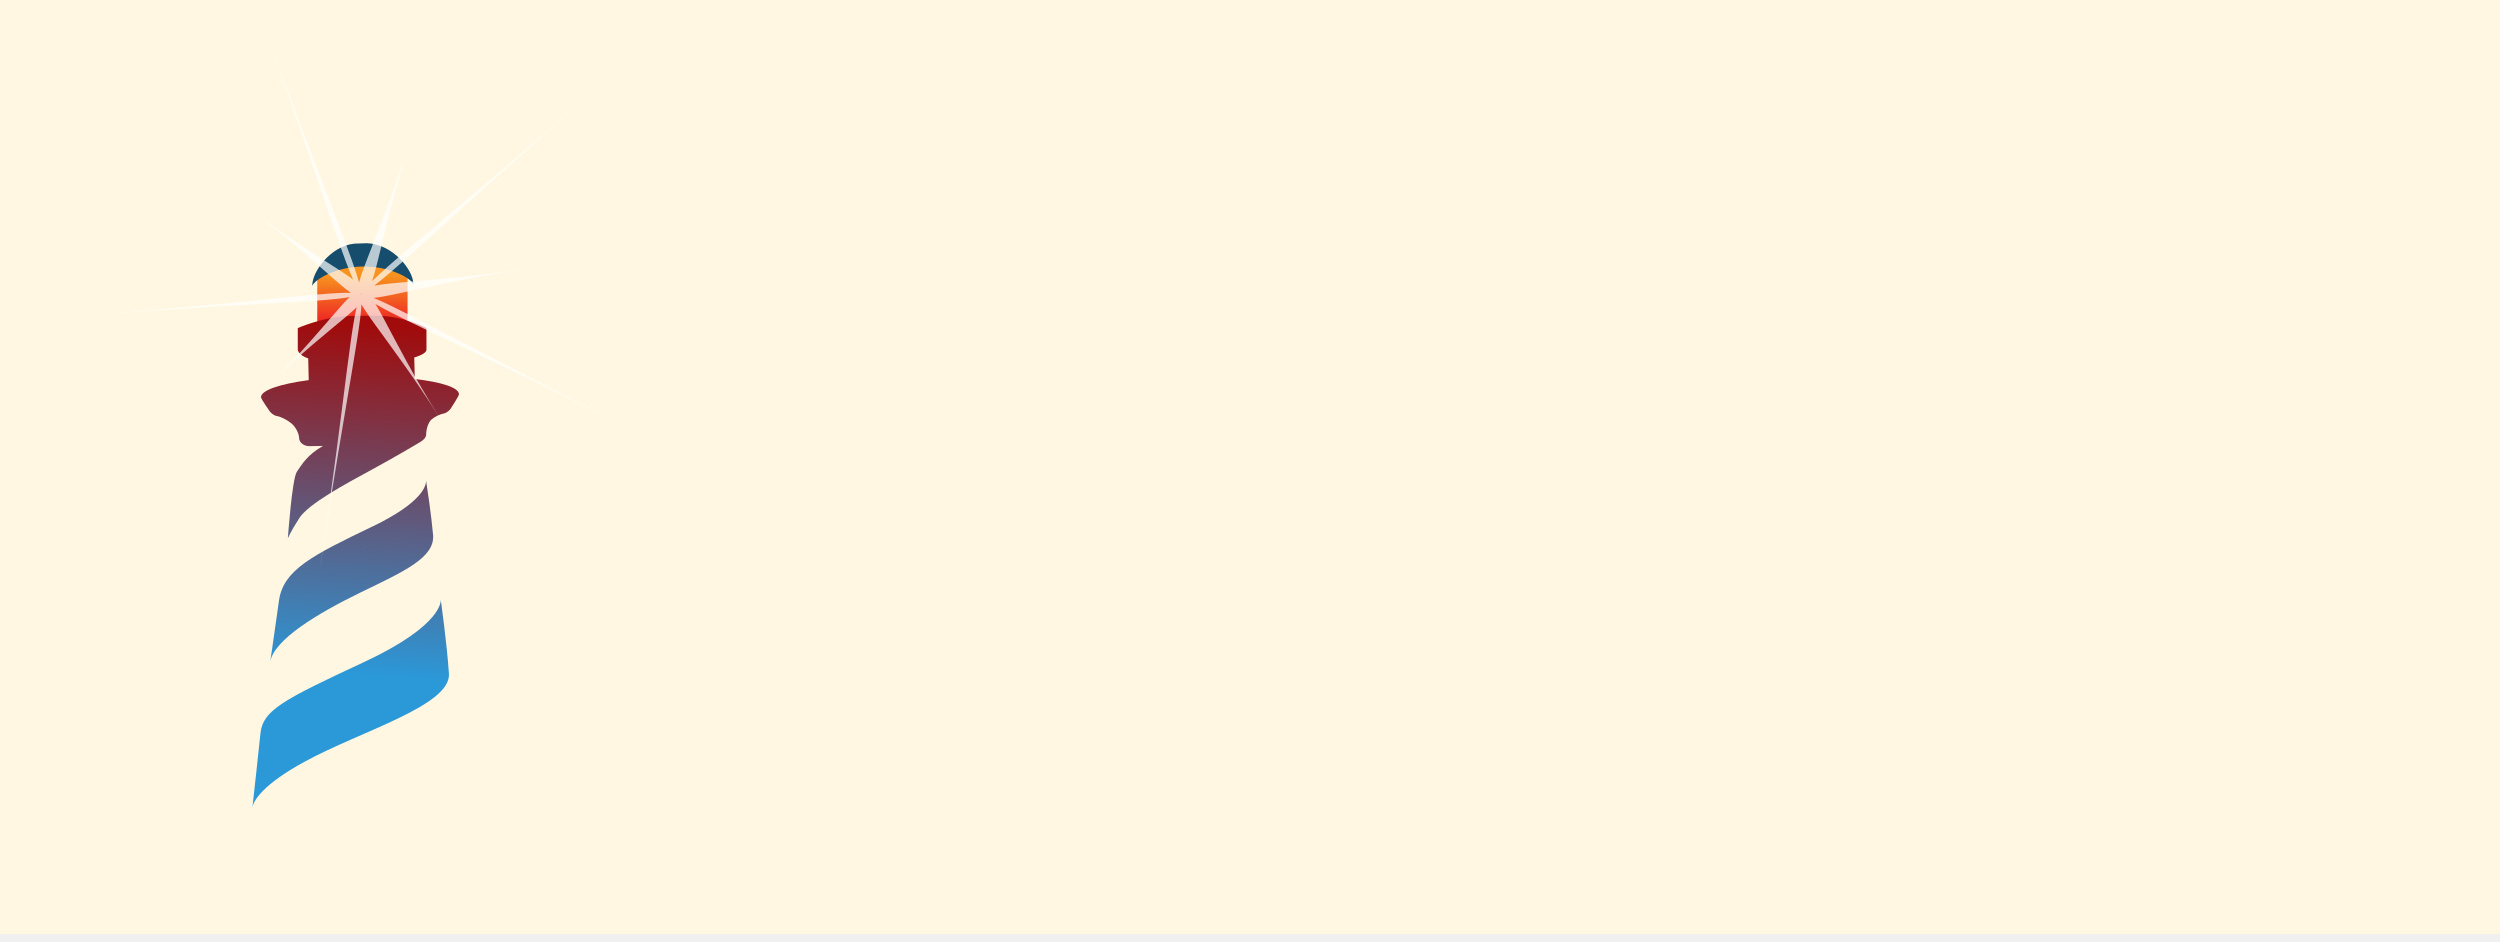
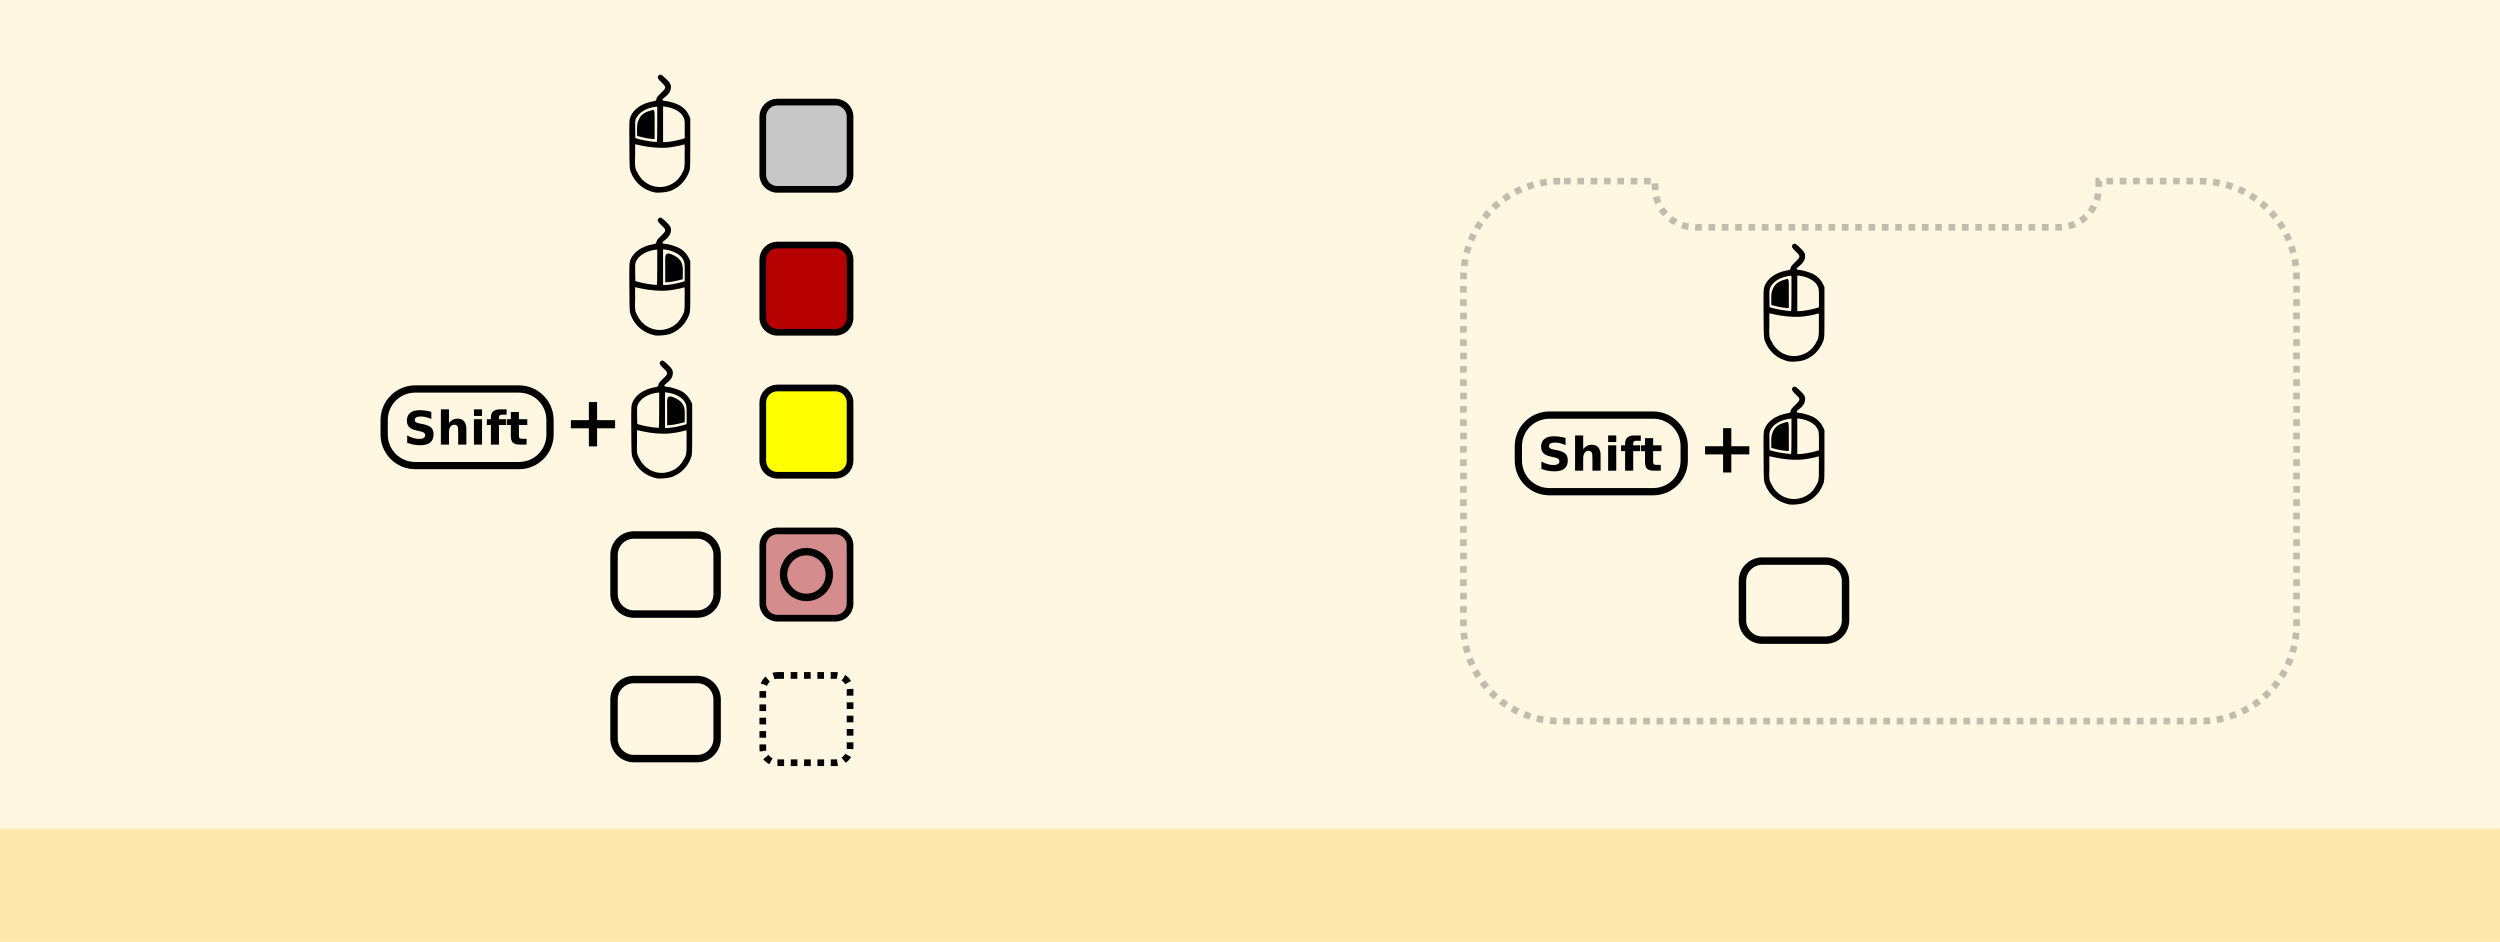
- <svg xmlns="http://www.w3.org/2000/svg" xmlns:xlink="http://www.w3.org/1999/xlink" width="166.423mm" height="62.706mm" viewBox="0 0 166.423 62.706" version="1.1" id="svg8">
+ <svg xmlns="http://www.w3.org/2000/svg" width="166.423mm" height="62.706mm" viewBox="0 0 166.423 62.706" version="1.1" id="svg8">
  <defs id="defs2">
    <linearGradient spreadMethod="pad" gradientTransform="matrix(0,12.7,-12.7,0,640,65)" gradientUnits="userSpaceOnUse" id="lG_fire" y2="0" x2="1" y1="0" x1="0">
      <stop offset="0" style="stop-color:#f7931e;stop-opacity:1" id="stop3677" />
      <stop offset="1" style="stop-color:#ed1c24;stop-opacity:1" id="stop3679" />
    </linearGradient>
    <linearGradient spreadMethod="pad" gradientTransform="matrix(10.76,-145.87,145.87,10.76,631.57,223.43)" gradientUnits="userSpaceOnUse" id="lG_column" y2="0" x2="1" y1="0" x1="0.4">
      <stop offset="0" style="stop-color:#2b98d8;stop-opacity:1" id="stop4289" />
      <stop offset="1" style="stop-color:#a10b0b;stop-opacity:1" id="stop4291" />
    </linearGradient>
-     <linearGradient xlink:href="#lG_column" id="linearGradient862" gradientUnits="userSpaceOnUse" gradientTransform="matrix(10.76,-145.87,145.87,10.76,631.57,223.43)" x1="0.4" y1="0" x2="1" y2="0" spreadMethod="pad" />
-     <linearGradient xlink:href="#lG_column" id="linearGradient864" gradientUnits="userSpaceOnUse" gradientTransform="matrix(10.76,-145.87,145.87,10.76,631.57,223.43)" x1="0.4" y1="0" x2="1" y2="0" spreadMethod="pad" />
-     <linearGradient xlink:href="#lG_column" id="linearGradient866" gradientUnits="userSpaceOnUse" gradientTransform="matrix(10.76,-145.87,145.87,10.76,631.57,223.43)" x1="0.4" y1="0" x2="1" y2="0" spreadMethod="pad" />
-     <linearGradient xlink:href="#lG_column" id="linearGradient868" gradientUnits="userSpaceOnUse" gradientTransform="matrix(10.76,-145.87,145.87,10.76,631.57,223.43)" x1="0.4" y1="0" x2="1" y2="0" spreadMethod="pad" />
  </defs>
  <g id="layer1" transform="translate(-29.42545,-84.21831)">
-     <rect style="opacity:1;vector-effect:none;fill:#fff7e2;fill-opacity:1;stroke:none;stroke-width:0.649;stroke-linecap:butt;stroke-linejoin:miter;stroke-miterlimit:4;stroke-dasharray:1.297, 1.297;stroke-dashoffset:0;stroke-opacity:1" id="rect860" width="166.423" height="62.706" x="29.425" y="83.684" />
-     <g transform="matrix(0.2645833,0,0,0.2645833,-115.7676,85.3745)" id="beacon">
-       <path style="fill:url(#lG_fire);stroke:none" id="fire" d="M 628.58,64.64 V 83.86 H 651.3 V 63.72 l -11.16,-2.74 z" />
-       <path style="fill:#164c6c;fill-opacity:1;fill-rule:nonzero;stroke:none" id="cap" d="m 627.39,67.47 c 0.23,-0.63 1.25,-1.52 2.83,-2.36 2.32,-1.24 5.84,-2.38 9.79,-2.43 6.63,-0.1 12.1,2.87 12.7,4.41 h 0.06 v -0.01 c -0.06,-3.58 -5.2,-10.05 -11.7,-10.26 l -3.15,0.11 c -6.05,0.62 -10.64,7.12 -10.59,10.53 v 0.01 z" />
-       <g style="fill:url(#linearGradient868);stroke:none" id="column">
-         <path id="top" d="m 635.55,75.19 c -6.21,0.44 -11.87,2.99 -11.87,2.99 v 0 5.38 c 0,0 -0.03,1.36 2.63,2.25 v 0 l 0.13,5.46 c -7.22,0.95 -12.04,2.56 -12.01,4.31 v 0 c 0,0.44 2.25,3.62 2.25,3.62 v 0 c 0,0 0.78,0.96 1.72,1.1 v 0 c 0.94,0.14 2.58,0.95 3.64,1.82 v 0 c 1.07,0.87 1.95,2.52 1.97,3.69 v 0 c 0.02,1.16 1.2,2.1 2.62,2.07 v 0 l 3.39,-0.05 c -4.06,2.31 -5.35,4.76 -6.55,6.46 v 0 c -1.24,1.74 -2.28,16.8 -2.28,16.8 v 0 c 0,0 0.57,-1.52 2.88,-5.11 v 0 c 2.31,-3.58 11.46,-8.51 18.35,-12.25 v 0 c 5.78,-3.14 11.02,-6.26 11.02,-6.26 v 0 c 1.34,-0.78 2.55,-1.43 2.55,-2.58 v 0 c 0,-1.4 0.59,-3.08 1.35,-3.73 v 0 c 0.76,-0.67 2.15,-1.33 3.09,-1.5 v 0 c 0.93,-0.16 1.68,-1.15 1.68,-1.15 v 0 c 0,0 2.14,-3.25 2.13,-3.69 v 0 c -0.02,-1.67 -4.44,-3.07 -11.12,-3.83 v 0 l -0.13,-5.41 c 1.94,-0.59 3.09,-1.28 3.07,-2.02 v 0 -5.38 c 0,0 -5.07,-2.81 -11.83,-3.11 v 0 c -2.42,0 -6.33,0 -8.67,0.12" style="fill:url(#linearGradient862)" />
-         <path id="middle" d="m 642.45,128.1 c -15.04,7.24 -22.43,10.89 -23.5,18.67 v 0 c -1.07,7.78 -2.22,15.42 -2.22,15.42 v 0 c 0.93,-5.6 11.84,-12.19 22.76,-17.5 v 0 c 10.92,-5.3 18.74,-8.75 18.23,-14.51 v 0 c -0.45,-5.14 -1.54,-12.22 -1.77,-13.67 v 0 c 0.08,1.08 -0.57,5.38 -13.49,11.6" style="fill:url(#linearGradient864)" />
-         <path id="bottom" d="m 640.26,162.25 c -20.34,9.48 -25.38,12.09 -25.97,17.91 v 0 c -0.51,5.01 -1.68,15.57 -2,18.42 v 0 c 0.39,-1.55 2.49,-5.54 13.28,-11.4 v 0 c 14.1,-7.67 36.69,-14.04 36.14,-22.06 v 0 c -0.54,-8.02 -2.06,-18.59 -2.06,-18.59 v 0 c 0,0 0.94,6.24 -19.4,15.73" style="fill:url(#linearGradient866)" />
-       </g>
-       <path style="opacity:0.7;fill:#ffffff;fill-opacity:1;fill-rule:nonzero;stroke:none" id="flare" d="m 698.94,17.83 c -78.62,68.64 -72.74,53.81 -18,45.42 -54.74,8.39 -63.63,-4.87 27.19,40.57 -90.82,-45.44 -74.9,-44.42 -48.75,-3.09 -26.15,-41.33 -16.29,-53.88 -30.19,38.41 13.9,-92.29 17.86,-76.83 -12.12,-47.32 29.99,-29.51 44.96,-24.01 -45.85,-16.84 90.82,-7.17 77.34,1.37 41.26,-26.16 36.08,27.52 35.48,43.47 1.84,-48.82 33.63,92.3 21.35,82.11 37.62,31.17 -16.27,50.94 -31.63,55.3 47,-13.34" />
-     </g>
+     <rect style="opacity:1;vector-effect:none;fill:#fff7e2;fill-opacity:1;stroke:none;stroke-width:0.649;stroke-linecap:butt;stroke-linejoin:miter;stroke-miterlimit:4;stroke-dasharray:1.297, 1.297;stroke-dashoffset:0;stroke-opacity:1" id="rect860" width="166.423" height="62.706" x="29.425" y="84.218" />
    <flowRoot xml:space="preserve" id="flowRoot870" style="fill:black;fill-opacity:1;stroke:none;font-family:sans-serif;font-style:normal;font-weight:normal;font-size:16px;line-height:1.25;letter-spacing:0px;word-spacing:0px">
      <flowRegion id="flowRegion872">
        <rect id="rect874" width="278.802" height="76.772" x="184.858" y="207.706" />
      </flowRegion>
      <flowPara id="flowPara876" />
    </flowRoot>
-     <flowRoot xml:space="preserve" id="flowRoot878" style="font-style:normal;font-weight:normal;font-size:16px;line-height:1.25;font-family:sans-serif;letter-spacing:0px;word-spacing:0px;fill:#000000;fill-opacity:1;stroke:none" transform="matrix(0.2645833,0,0,0.2645833,-7.670432,34.50617)">
+     <rect y="139.376" x="29.425" height="7.548" width="166.423" id="rect5700" style="opacity:1;vector-effect:none;fill:#ffe8ad;fill-opacity:1;stroke:none;stroke-width:0.225;stroke-linecap:butt;stroke-linejoin:miter;stroke-miterlimit:4;stroke-dasharray:0.45, 0.45;stroke-dashoffset:0;stroke-opacity:0.98" />
+     <flowRoot xml:space="preserve" id="flowRoot878" style="font-style:normal;font-weight:normal;font-size:16px;line-height:1.25;font-family:sans-serif;letter-spacing:0px;word-spacing:0px;fill:#000000;fill-opacity:1;stroke:none" transform="matrix(0.2137958,0,0,0.1869107,15.42292,103.7225)">
      <flowRegion id="flowRegion880">
        <rect id="rect882" width="588.919" height="144.452" x="172.736" y="202.655" />
      </flowRegion>
      <flowPara id="flowPara884">based on <flowSpan style="fill:#800000" id="flowSpan886">KOHCTPYKTOP: ENGINEER OF THE PEOPLE</flowSpan> by <flowSpan style="fill:#800000" id="flowSpan888">ZACHTRONICS</flowSpan>
      </flowPara>
    </flowRoot>
+     <path style="fill:#000000;stroke-width:0.035" d="m 73.038,97.033 c -0.777,-0.156 -1.351,-0.639 -1.627,-1.369 -0.077,-0.203 -0.079,-0.25 -0.089,-1.829 -0.01,-1.578 -0.009,-1.626 0.064,-1.82 0.195,-0.521 0.748,-0.911 1.484,-1.046 0.228,-0.042 0.233,-0.045 0.256,-0.169 0.018,-0.097 0.087,-0.188 0.302,-0.393 0.366,-0.35 0.367,-0.389 0.032,-0.703 -0.263,-0.247 -0.305,-0.355 -0.182,-0.467 0.105,-0.095 0.168,-0.07 0.427,0.174 0.337,0.318 0.4,0.428 0.381,0.658 -0.019,0.23 -0.137,0.413 -0.398,0.617 -0.158,0.124 -0.188,0.162 -0.155,0.202 0.023,0.027 0.101,0.049 0.173,0.049 0.186,0 0.715,0.159 0.956,0.288 0.253,0.135 0.496,0.392 0.619,0.654 l 0.094,0.201 v 1.688 c 0,1.662 -0.001,1.691 -0.079,1.896 -0.235,0.624 -0.716,1.094 -1.314,1.286 -0.222,0.071 -0.765,0.119 -0.946,0.082 z m 0.714,-0.417 c 0.497,-0.129 0.858,-0.425 1.088,-0.889 0,0 0.086,-0.116 0.131,-0.301 0.045,-0.185 0.031,-0.808 0.031,-0.808 0.011,-0.772 0.009,-0.806 -0.053,-0.782 -0.197,0.078 -0.854,0.198 -1.19,0.217 -0.48,0.027 -1.147,-0.032 -1.653,-0.146 -0.212,-0.048 -0.391,-0.087 -0.397,-0.087 -0.007,0 -0.007,0.361 -8.25e-4,0.803 0,0 -0.039,0.544 0.023,0.806 0.025,0.107 0.138,0.298 0.138,0.298 0.356,0.718 1.132,1.085 1.883,0.889 z m -0.573,-4.114 v -1.178 l -0.079,4.05e-4 c -0.044,2.64e-4 -0.179,0.024 -0.301,0.053 -0.475,0.112 -0.847,0.366 -1.012,0.693 -0.082,0.162 -0.085,0.194 -0.076,0.756 l 0.01,0.587 0.158,0.046 c 0.244,0.071 0.684,0.156 0.962,0.185 0.138,0.015 0.271,0.029 0.295,0.031 0.034,0.003 0.044,-0.252 0.044,-1.173 z m -0.914,0.873 c -0.222,-0.048 -0.411,-0.095 -0.42,-0.103 -0.009,-0.009 -0.015,-0.193 -0.013,-0.41 0.002,-0.319 0.018,-0.434 0.081,-0.601 0.137,-0.358 0.355,-0.546 0.779,-0.668 0.341,-0.098 0.311,-0.185 0.311,0.91 v 0.967 l -0.167,-0.003 c -0.092,-0.002 -0.349,-0.043 -0.571,-0.091 z m 1.899,0.251 c 0.184,-0.029 0.449,-0.087 0.589,-0.128 l 0.255,-0.075 v -0.612 c 0,-0.583 -0.004,-0.621 -0.09,-0.802 -0.159,-0.336 -0.597,-0.594 -1.15,-0.679 l -0.202,-0.031 v 1.19 1.19 l 0.132,-1.3e-4 c 0.073,-8e-5 0.282,-0.024 0.466,-0.053 z" id="path5132" />
+     <flowRoot xml:space="preserve" id="flowRoot5174" style="fill:black;fill-opacity:1;stroke:none;font-family:sans-serif;font-style:normal;font-weight:normal;font-size:16px;line-height:1.25;letter-spacing:0px;word-spacing:0px">
+       <flowRegion id="flowRegion5176">
+         <rect id="rect5178" width="354.286" height="182.857" x="-1994.286" y="525.571" />
+       </flowRegion>
+       <flowPara id="flowPara5180" />
+     </flowRoot>
+     <flowRoot xml:space="preserve" id="flowRoot5182" style="fill:black;fill-opacity:1;stroke:none;font-family:sans-serif;font-style:normal;font-weight:normal;font-size:16px;line-height:1.25;letter-spacing:0px;word-spacing:0px">
+       <flowRegion id="flowRegion5184">
+         <rect id="rect5186" width="154.643" height="109.286" x="-1991.071" y="534.857" />
+       </flowRegion>
+       <flowPara id="flowPara5188" />
+     </flowRoot>
+     <flowRoot transform="matrix(0.2183883,0,0,0.2183883,51.32108,48.09672)" style="font-style:normal;font-weight:normal;font-size:16px;line-height:1.25;font-family:sans-serif;letter-spacing:0px;word-spacing:0px;fill:#000000;fill-opacity:1;stroke:none" id="flowRoot5259" xml:space="preserve">
+       <flowRegion id="flowRegion5251">
+         <rect y="202.655" x="172.736" height="144.452" width="588.919" id="rect5249" />
+       </flowRegion>
+       <flowPara id="flowPara5257">metal</flowPara>
+     </flowRoot>
+     <rect style="opacity:1;vector-effect:none;fill:#c7c7c7;fill-opacity:1;stroke:#000000;stroke-width:0.444;stroke-linecap:butt;stroke-linejoin:miter;stroke-miterlimit:4;stroke-dasharray:none;stroke-dashoffset:0;stroke-opacity:1" id="rect5277" width="5.81" height="5.81" x="80.203" y="91.014" ry="0.968" />
+     <path id="path5235" d="m 73.391,98.701 c -0.04,-0.003 -0.074,0.015 -0.113,0.051 -0.124,0.112 -0.082,0.22 0.182,0.467 0.335,0.315 0.333,0.353 -0.032,0.703 -0.214,0.205 -0.284,0.295 -0.302,0.392 -0.023,0.124 -0.028,0.127 -0.256,0.169 -0.736,0.136 -1.289,0.525 -1.484,1.046 -0.073,0.194 -0.074,0.242 -0.064,1.82 0.01,1.58 0.012,1.626 0.089,1.829 0.275,0.73 0.849,1.213 1.627,1.369 0.181,0.036 0.724,-0.011 0.946,-0.082 0.598,-0.192 1.078,-0.662 1.314,-1.286 0.078,-0.205 0.079,-0.234 0.079,-1.896 v -1.688 l -0.094,-0.201 c -0.123,-0.262 -0.366,-0.519 -0.619,-0.654 -0.241,-0.129 -0.771,-0.288 -0.956,-0.288 -0.073,0 -0.151,-0.022 -0.173,-0.049 -0.033,-0.04 -0.004,-0.079 0.155,-0.202 0.261,-0.203 0.379,-0.386 0.398,-0.617 0.019,-0.23 -0.044,-0.34 -0.381,-0.658 -0.162,-0.152 -0.247,-0.22 -0.314,-0.225 z m 0.174,2.113 0.202,0.031 c 0.553,0.084 0.991,0.343 1.15,0.679 0.085,0.181 0.09,0.219 0.09,0.802 v 0.612 l -0.255,0.075 c -0.14,0.041 -0.405,0.099 -0.589,0.128 -0.184,0.029 -0.393,0.053 -0.466,0.053 l -0.132,1.3e-4 v -1.19 z m -0.387,0.025 v 1.178 c 0,0.921 -0.01,1.177 -0.044,1.173 -0.024,-0.003 -0.157,-0.017 -0.295,-0.031 -0.278,-0.029 -0.717,-0.114 -0.962,-0.185 l -0.158,-0.046 -0.01,-0.587 c -0.009,-0.562 -0.006,-0.594 0.076,-0.756 0.165,-0.326 0.537,-0.581 1.012,-0.693 0.122,-0.029 0.258,-0.053 0.301,-0.053 z m 0.75,0.255 c -0.042,-1.3e-4 -0.08,0.009 -0.121,0.025 -0.147,0.056 -0.093,0.554 -0.098,0.921 v 0.967 l 0.167,-0.003 c 0.092,-0.002 0.349,-0.043 0.571,-0.091 v -7e-5 c 0.222,-0.048 0.411,-0.095 0.42,-0.103 0.009,-0.009 0.015,-0.193 0.013,-0.41 -0.002,-0.319 0.076,-0.821 -0.536,-1.148 -0.21,-0.112 -0.324,-0.156 -0.416,-0.157 z m -2.221,2.241 c 0.007,0 0.186,0.039 0.397,0.087 0.506,0.114 1.173,0.173 1.653,0.146 0.335,-0.019 0.993,-0.139 1.19,-0.217 0.062,-0.024 0.064,0.011 0.053,0.782 0,0 0.014,0.622 -0.031,0.808 -0.045,0.185 -0.13,0.301 -0.13,0.301 -0.23,0.464 -0.592,0.76 -1.088,0.889 -0.751,0.196 -1.527,-0.171 -1.883,-0.889 0,0 -0.113,-0.192 -0.138,-0.298 -0.062,-0.262 -0.023,-0.806 -0.023,-0.806 -0.006,-0.442 -0.006,-0.803 8.26e-4,-0.803 z" style="fill:#000000;stroke-width:0.035" />
+     <g id="g5449" transform="translate(-11.89349,2.031949)">
+       <flowRoot transform="matrix(0.2183883,0,0,0.2183883,62.88367,64.82871)" style="font-style:normal;font-weight:normal;font-size:16px;line-height:1.25;font-family:sans-serif;letter-spacing:0px;word-spacing:0px;fill:#000000;fill-opacity:1;stroke:none" id="flowRoot5267" xml:space="preserve">
+         <flowRegion id="flowRegion5263">
+           <rect y="202.655" x="172.736" height="144.452" width="588.919" id="rect5261" />
+         </flowRegion>
+         <flowPara id="flowPara5265">N silicon</flowPara>
+       </flowRoot>
+       <rect style="opacity:1;vector-effect:none;fill:#ffff00;fill-opacity:1;stroke:#000000;stroke-width:0.444;stroke-linecap:butt;stroke-linejoin:miter;stroke-miterlimit:4;stroke-dasharray:none;stroke-dashoffset:0;stroke-opacity:1" id="rect5279" width="5.81" height="5.81" x="92.097" y="108.013" ry="0.968" />
+     </g>
+     <g id="g5247" transform="matrix(0.5901059,0,0,0.5901059,14.63751,32.24794)">
+       <path id="path5145" d="m 99.781,128.738 c -0.068,-0.005 -0.125,0.026 -0.192,0.087 -0.209,0.189 -0.138,0.372 0.308,0.791 0.568,0.533 0.565,0.599 -0.054,1.192 -0.363,0.347 -0.481,0.5 -0.511,0.665 -0.039,0.21 -0.047,0.215 -0.433,0.287 -1.248,0.23 -2.185,0.89 -2.515,1.773 -0.123,0.329 -0.126,0.41 -0.109,3.084 0.017,2.677 0.021,2.755 0.151,3.1 0.467,1.237 1.439,2.056 2.757,2.32 0.306,0.061 1.227,-0.019 1.603,-0.14 1.013,-0.325 1.827,-1.123 2.226,-2.18 0.131,-0.348 0.133,-0.397 0.133,-3.214 v -2.86 l -0.16,-0.341 c -0.208,-0.444 -0.62,-0.879 -1.049,-1.108 -0.409,-0.218 -1.306,-0.488 -1.621,-0.488 -0.123,0 -0.256,-0.038 -0.294,-0.084 -0.056,-0.068 -0.006,-0.133 0.262,-0.343 0.442,-0.345 0.642,-0.654 0.675,-1.045 0.033,-0.39 -0.075,-0.576 -0.646,-1.115 -0.274,-0.258 -0.418,-0.372 -0.531,-0.382 z m 0.295,3.581 0.343,0.052 c 0.937,0.143 1.679,0.581 1.949,1.15 0.145,0.306 0.152,0.37 0.152,1.359 v 1.038 l -0.432,0.127 c -0.238,0.07 -0.687,0.167 -0.998,0.217 -0.311,0.05 -0.667,0.09 -0.79,0.091 l -0.223,2.2e-4 v -2.017 z m -0.655,0.042 v 1.996 c 0,1.562 -0.016,1.994 -0.074,1.988 -0.041,-0.005 -0.266,-0.028 -0.5,-0.053 -0.47,-0.05 -1.216,-0.193 -1.63,-0.313 l -0.268,-0.078 -0.016,-0.995 c -0.016,-0.952 -0.01,-1.007 0.129,-1.281 0.28,-0.553 0.91,-0.984 1.716,-1.174 0.207,-0.049 0.437,-0.089 0.511,-0.09 z m 1.272,0.433 c -0.072,-2.3e-4 -0.136,0.015 -0.206,0.042 -0.249,0.095 -0.158,0.938 -0.166,1.56 v 1.639 l 0.283,-0.005 c 0.156,-0.003 0.591,-0.072 0.968,-0.154 v -1.1e-4 c 0.377,-0.082 0.697,-0.161 0.712,-0.175 0.015,-0.015 0.025,-0.327 0.022,-0.695 -0.003,-0.541 0.129,-1.392 -0.908,-1.945 -0.357,-0.19 -0.548,-0.265 -0.706,-0.266 z m -3.763,3.798 c 0.011,0 0.314,0.066 0.673,0.147 0.857,0.194 1.987,0.293 2.801,0.247 0.568,-0.032 1.683,-0.236 2.016,-0.368 0.104,-0.041 0.108,0.018 0.089,1.325 0,0 0.024,1.055 -0.052,1.369 -0.076,0.314 -0.221,0.51 -0.221,0.51 -0.39,0.787 -1.003,1.287 -1.844,1.506 -1.273,0.332 -2.588,-0.289 -3.191,-1.506 0,0 -0.192,-0.324 -0.235,-0.505 -0.104,-0.443 -0.038,-1.366 -0.038,-1.366 -0.011,-0.748 -0.011,-1.36 0.001,-1.36 z" style="fill:#000000;stroke-width:0.06" />
+       <path id="rect5150" d="m 71.901,131.541 c -2.161,0 -3.914,1.753 -3.914,3.914 v 1.633 c 0,2.161 1.753,3.914 3.914,3.914 h 11.7 c 2.161,0 3.914,-1.753 3.914,-3.914 v -1.633 c 0,-2.161 -1.753,-3.914 -3.914,-3.914 z m 0,0.82 h 11.7 c 1.722,0 3.095,1.373 3.095,3.095 v 1.633 c 0,1.722 -1.373,3.095 -3.095,3.095 H 71.901 c -1.722,0 -3.095,-1.373 -3.095,-3.095 v -1.633 c 0,-1.722 1.373,-3.095 3.095,-3.095 z" style="color:#000000;font-style:normal;font-variant:normal;font-weight:normal;font-stretch:normal;font-size:medium;line-height:normal;font-family:sans-serif;font-variant-ligatures:normal;font-variant-position:normal;font-variant-caps:normal;font-variant-numeric:normal;font-variant-alternates:normal;font-feature-settings:normal;text-indent:0;text-align:start;text-decoration:none;text-decoration-line:none;text-decoration-style:solid;text-decoration-color:#000000;letter-spacing:normal;word-spacing:normal;text-transform:none;writing-mode:lr-tb;direction:ltr;text-orientation:mixed;dominant-baseline:auto;baseline-shift:baseline;text-anchor:start;white-space:normal;shape-padding:0;clip-rule:nonzero;display:inline;overflow:visible;visibility:visible;opacity:1;isolation:auto;mix-blend-mode:normal;color-interpolation:sRGB;color-interpolation-filters:linearRGB;solid-color:#000000;solid-opacity:1;vector-effect:none;fill:#000000;fill-opacity:1;fill-rule:nonzero;stroke:none;stroke-width:0.82;stroke-linecap:butt;stroke-linejoin:miter;stroke-miterlimit:4;stroke-dasharray:none;stroke-dashoffset:0;stroke-opacity:1;color-rendering:auto;image-rendering:auto;shape-rendering:auto;text-rendering:auto;enable-background:accumulate" />
+       <g id="flowRoot5152" style="font-style:normal;font-weight:normal;font-size:16px;line-height:1.25;font-family:sans-serif;letter-spacing:0px;word-spacing:0px;fill:#000000;fill-opacity:1;stroke:none" transform="matrix(0.3269654,0,0,0.3269654,613.5731,19.11144)" aria-label="Shift">
+         <path id="path5160" style="font-style:normal;font-variant:normal;font-weight:bold;font-stretch:normal;font-family:sans-serif;-inkscape-font-specification:'sans-serif Bold'" d="m -1651.105,352.996 v 2.469 q -0.961,-0.43 -1.875,-0.648 -0.914,-0.219 -1.726,-0.219 -1.078,0 -1.594,0.297 -0.516,0.297 -0.516,0.922 0,0.469 0.344,0.734 0.352,0.258 1.266,0.445 l 1.281,0.258 q 1.945,0.391 2.766,1.188 0.82,0.797 0.82,2.266 0,1.93 -1.149,2.875 -1.141,0.938 -3.492,0.938 -1.109,0 -2.227,-0.211 -1.117,-0.211 -2.234,-0.625 v -2.539 q 1.117,0.594 2.156,0.898 1.047,0.297 2.016,0.297 0.984,0 1.508,-0.328 0.523,-0.328 0.523,-0.938 0,-0.547 -0.359,-0.844 -0.351,-0.297 -1.414,-0.531 l -1.164,-0.258 q -1.75,-0.375 -2.562,-1.195 -0.805,-0.82 -0.805,-2.211 0,-1.742 1.125,-2.68 1.125,-0.938 3.234,-0.938 0.961,0 1.977,0.148 1.016,0.141 2.102,0.43 z" />
+         <path id="path5162" style="font-style:normal;font-variant:normal;font-weight:bold;font-stretch:normal;font-family:sans-serif;-inkscape-font-specification:'sans-serif Bold'" d="m -1639.02,358.965 v 5.328 h -2.812 v -0.867 -3.195 q 0,-1.148 -0.055,-1.578 -0.047,-0.43 -0.172,-0.633 -0.164,-0.273 -0.445,-0.422 -0.281,-0.156 -0.641,-0.156 -0.875,0 -1.375,0.68 -0.5,0.672 -0.5,1.867 v 4.305 h -2.797 v -12.156 h 2.797 v 4.688 q 0.633,-0.766 1.344,-1.125 0.711,-0.367 1.57,-0.367 1.516,0 2.297,0.93 0.789,0.93 0.789,2.703 z" />
+         <path id="path5164" style="font-style:normal;font-variant:normal;font-weight:bold;font-stretch:normal;font-family:sans-serif;-inkscape-font-specification:'sans-serif Bold'" d="m -1636.41,355.543 h 2.797 v 8.75 h -2.797 z m 0,-3.406 h 2.797 v 2.281 h -2.797 z" />
+         <path id="path5166" style="font-style:normal;font-variant:normal;font-weight:bold;font-stretch:normal;font-family:sans-serif;-inkscape-font-specification:'sans-serif Bold'" d="m -1625.152,352.137 v 1.836 h -1.547 q -0.594,0 -0.828,0.219 -0.234,0.211 -0.234,0.742 v 0.609 h 2.391 v 2 h -2.391 v 6.75 h -2.797 v -6.75 h -1.391 v -2 h 1.391 v -0.609 q 0,-1.43 0.797,-2.109 0.797,-0.688 2.469,-0.688 z" />
+         <path id="path5168" style="font-style:normal;font-variant:normal;font-weight:bold;font-stretch:normal;font-family:sans-serif;-inkscape-font-specification:'sans-serif Bold'" d="m -1620.887,353.059 v 2.484 h 2.883 v 2 h -2.883 v 3.711 q 0,0.609 0.242,0.828 0.242,0.211 0.961,0.211 h 1.438 v 2 h -2.398 q -1.656,0 -2.352,-0.688 -0.688,-0.695 -0.688,-2.352 v -3.711 h -1.391 v -2 h 1.391 v -2.484 z" />
+       </g>
+       <g id="flowRoot5190" style="font-style:normal;font-weight:normal;font-size:16px;line-height:1.25;font-family:sans-serif;letter-spacing:0px;word-spacing:0px;fill:#000000;fill-opacity:1;stroke:none" transform="matrix(0.03613874,0,0,0.03613874,110.8359,116.9054)" aria-label="+">
+         <path id="path5198" style="font-style:normal;font-variant:normal;font-weight:bold;font-stretch:normal;font-family:sans-serif;-inkscape-font-specification:'sans-serif Bold';stroke-width:13.789" d="m -509.65,457.175 v 56.449 h 56.233 v 25.423 h -56.233 v 56.449 h -25.639 v -56.449 h -56.233 v -25.423 h 56.233 v -56.449 z" />
+       </g>
+     </g>
+     <g id="g5456" transform="translate(-11.89349,-16.99904)">
+       <flowRoot xml:space="preserve" id="flowRoot5275" style="font-style:normal;font-weight:normal;font-size:16px;line-height:1.25;font-family:sans-serif;letter-spacing:0px;word-spacing:0px;fill:#000000;fill-opacity:1;stroke:none" transform="matrix(0.2183883,0,0,0.2183883,62.88367,74.07718)">
+         <flowRegion id="flowRegion5271">
+           <rect id="rect5269" width="588.919" height="144.452" x="172.736" y="202.655" />
+         </flowRegion>
+         <flowPara id="flowPara5273">R silicon</flowPara>
+       </flowRoot>
+       <rect ry="0.968" y="117.528" x="92.097" height="5.81" width="5.81" id="rect5281" style="opacity:1;vector-effect:none;fill:#b60000;fill-opacity:1;stroke:#000000;stroke-width:0.444;stroke-linecap:butt;stroke-linejoin:miter;stroke-miterlimit:4;stroke-dasharray:none;stroke-dashoffset:0;stroke-opacity:1" />
+     </g>
+     <g id="g5394" transform="translate(-11.89349,-7.483547)">
+       <g transform="matrix(0.8254047,0,0,0.8254047,-4.908572,14.41011)" id="g5289">
+         <rect ry="1.173" y="136.459" x="117.525" height="7.038" width="7.038" id="rect5283" style="opacity:1;vector-effect:none;fill:#d48c8c;fill-opacity:1;stroke:#000000;stroke-width:0.538;stroke-linecap:butt;stroke-linejoin:miter;stroke-miterlimit:4;stroke-dasharray:none;stroke-dashoffset:0;stroke-opacity:1" />
+         <circle style="opacity:1;vector-effect:none;fill:none;fill-opacity:1;stroke:#000000;stroke-width:0.597;stroke-linecap:butt;stroke-linejoin:miter;stroke-miterlimit:4;stroke-dasharray:none;stroke-dashoffset:0;stroke-opacity:1" id="path5285" cx="121.044" cy="139.978" r="1.845" />
+       </g>
+       <flowRoot transform="matrix(0.2183883,0,0,0.2183883,62.88367,83.90225)" style="font-style:normal;font-weight:normal;font-size:16px;line-height:1.25;font-family:sans-serif;letter-spacing:0px;word-spacing:0px;fill:#000000;fill-opacity:1;stroke:none" id="flowRoot5297" xml:space="preserve">
+         <flowRegion id="flowRegion5293">
+           <rect y="202.655" x="172.736" height="144.452" width="588.919" id="rect5291" />
+         </flowRegion>
+         <flowPara id="flowPara5295">via</flowPara>
+       </flowRoot>
+       <g transform="matrix(0.8254047,0,0,0.8254047,27.02026,17.27532)" id="g5338">
+         <flowRoot xml:space="preserve" id="flowRoot5323" style="font-style:normal;font-weight:normal;font-size:16px;line-height:1.25;font-family:sans-serif;letter-spacing:0px;word-spacing:0px;fill:#000000;fill-opacity:1;stroke:none" transform="matrix(0.307526,0,0,0.307526,10.38656,69.45029)">
+           <flowRegion id="flowRegion5325">
+             <rect id="rect5327" width="61.114" height="53.538" x="190.919" y="209.726" />
+           </flowRegion>
+           <flowPara id="flowPara5329" style="font-style:normal;font-variant:normal;font-weight:bold;font-stretch:normal;font-family:sans-serif;-inkscape-font-specification:'sans-serif Bold'">V</flowPara>
+         </flowRoot>
+         <rect style="opacity:1;vector-effect:none;fill:none;fill-opacity:1;stroke:#000000;stroke-width:0.6;stroke-linecap:butt;stroke-linejoin:miter;stroke-miterlimit:4;stroke-dasharray:none;stroke-dashoffset:0;stroke-opacity:1" id="rect5331" width="8.315" height="6.378" x="66.845" y="133.317" ry="1.606" />
+       </g>
+     </g>
+     <g id="g5379" transform="translate(-11.89349,-7.483547)">
+       <rect ry="0.968" y="136.665" x="92.097" height="5.81" width="5.81" id="rect5340" style="opacity:1;vector-effect:none;fill:none;fill-opacity:1;stroke:#000000;stroke-width:0.444;stroke-linecap:butt;stroke-linejoin:miter;stroke-miterlimit:4;stroke-dasharray:0.444, 0.444;stroke-dashoffset:0;stroke-opacity:1" />
+       <flowRoot xml:space="preserve" id="flowRoot5352" style="font-style:normal;font-weight:normal;font-size:16px;line-height:1.25;font-family:sans-serif;letter-spacing:0px;word-spacing:0px;fill:#000000;fill-opacity:1;stroke:none" transform="matrix(0.2183883,0,0,0.2183883,62.88367,93.52396)">
+         <flowRegion id="flowRegion5348">
+           <rect id="rect5346" width="588.919" height="144.452" x="172.736" y="202.655" />
+         </flowRegion>
+         <flowPara id="flowPara5350">delete mode</flowPara>
+       </flowRoot>
+       <g id="g5364" transform="matrix(0.8254047,0,0,0.8254047,27.02026,26.89702)">
+         <flowRoot transform="matrix(0.307526,0,0,0.307526,10.38656,69.45029)" style="font-style:normal;font-weight:normal;font-size:16px;line-height:1.25;font-family:sans-serif;letter-spacing:0px;word-spacing:0px;fill:#000000;fill-opacity:1;stroke:none" id="flowRoot5360" xml:space="preserve">
+           <flowRegion id="flowRegion5356">
+             <rect y="209.726" x="190.919" height="53.538" width="61.114" id="rect5354" />
+           </flowRegion>
+           <flowPara style="font-style:normal;font-variant:normal;font-weight:bold;font-stretch:normal;font-family:sans-serif;-inkscape-font-specification:'sans-serif Bold'" id="flowPara5358">X</flowPara>
+         </flowRoot>
+         <rect ry="1.606" y="133.317" x="66.845" height="6.378" width="8.315" id="rect5362" style="opacity:1;vector-effect:none;fill:none;fill-opacity:1;stroke:#000000;stroke-width:0.6;stroke-linecap:butt;stroke-linejoin:miter;stroke-miterlimit:4;stroke-dasharray:none;stroke-dashoffset:0;stroke-opacity:1" />
+       </g>
+     </g>
+     <g id="g5504" transform="translate(41.29314,1.737311)">
+       <path style="fill:#000000;stroke-width:0.035" d="m 107.248,116.064 c -0.777,-0.156 -1.351,-0.639 -1.627,-1.369 -0.077,-0.203 -0.079,-0.25 -0.089,-1.829 -0.01,-1.578 -0.008,-1.626 0.064,-1.82 0.195,-0.521 0.748,-0.911 1.484,-1.046 0.228,-0.042 0.233,-0.045 0.256,-0.169 0.018,-0.097 0.087,-0.188 0.302,-0.393 0.366,-0.35 0.367,-0.389 0.032,-0.703 -0.263,-0.247 -0.305,-0.355 -0.182,-0.467 0.105,-0.095 0.168,-0.07 0.427,0.174 0.337,0.318 0.4,0.428 0.381,0.658 -0.019,0.23 -0.137,0.413 -0.398,0.617 -0.158,0.124 -0.188,0.162 -0.155,0.202 0.023,0.027 0.101,0.049 0.173,0.049 0.186,0 0.715,0.159 0.956,0.288 0.253,0.135 0.496,0.392 0.619,0.654 l 0.094,0.201 v 1.688 c 0,1.662 -0.001,1.691 -0.079,1.896 -0.235,0.624 -0.716,1.094 -1.314,1.286 -0.222,0.071 -0.765,0.119 -0.946,0.082 z m 0.714,-0.417 c 0.497,-0.129 0.858,-0.425 1.088,-0.889 0,0 0.086,-0.116 0.131,-0.301 0.045,-0.185 0.031,-0.808 0.031,-0.808 0.011,-0.772 0.009,-0.806 -0.053,-0.782 -0.197,0.078 -0.854,0.198 -1.19,0.217 -0.48,0.027 -1.147,-0.032 -1.653,-0.146 -0.212,-0.048 -0.391,-0.087 -0.397,-0.087 -0.007,0 -0.007,0.361 -8.3e-4,0.803 0,0 -0.039,0.544 0.023,0.806 0.025,0.107 0.138,0.298 0.138,0.298 0.356,0.718 1.132,1.085 1.883,0.889 z m -0.573,-4.114 v -1.178 l -0.079,4e-4 c -0.043,2.7e-4 -0.179,0.024 -0.301,0.053 -0.475,0.112 -0.847,0.366 -1.012,0.693 -0.082,0.162 -0.085,0.194 -0.076,0.756 l 0.01,0.587 0.158,0.046 c 0.244,0.071 0.684,0.156 0.962,0.185 0.138,0.015 0.271,0.029 0.295,0.031 0.034,0.003 0.044,-0.252 0.044,-1.173 z m -0.914,0.873 c -0.222,-0.048 -0.411,-0.095 -0.42,-0.103 -0.009,-0.009 -0.015,-0.193 -0.013,-0.41 0.002,-0.319 0.018,-0.434 0.081,-0.601 0.137,-0.358 0.355,-0.546 0.779,-0.668 0.341,-0.098 0.311,-0.185 0.311,0.91 v 0.967 l -0.167,-0.003 c -0.092,-0.002 -0.349,-0.043 -0.571,-0.091 z m 1.899,0.251 c 0.184,-0.029 0.449,-0.087 0.589,-0.128 l 0.255,-0.075 v -0.612 c 0,-0.583 -0.004,-0.621 -0.09,-0.802 -0.159,-0.336 -0.597,-0.594 -1.15,-0.679 l -0.202,-0.031 v 1.19 1.19 l 0.132,-1.3e-4 c 0.072,-8e-5 0.282,-0.024 0.466,-0.053 z" id="path5458" />
+       <path style="color:#000000;font-style:normal;font-variant:normal;font-weight:normal;font-stretch:normal;font-size:medium;line-height:normal;font-family:sans-serif;font-variant-ligatures:normal;font-variant-position:normal;font-variant-caps:normal;font-variant-numeric:normal;font-variant-alternates:normal;font-feature-settings:normal;text-indent:0;text-align:start;text-decoration:none;text-decoration-line:none;text-decoration-style:solid;text-decoration-color:#000000;letter-spacing:normal;word-spacing:normal;text-transform:none;writing-mode:lr-tb;direction:ltr;text-orientation:mixed;dominant-baseline:auto;baseline-shift:baseline;text-anchor:start;white-space:normal;shape-padding:0;clip-rule:nonzero;display:inline;overflow:visible;visibility:visible;opacity:1;isolation:auto;mix-blend-mode:normal;color-interpolation:sRGB;color-interpolation-filters:linearRGB;solid-color:#000000;solid-opacity:1;vector-effect:none;fill:#000000;fill-opacity:1;fill-rule:nonzero;stroke:none;stroke-width:0.484;stroke-linecap:butt;stroke-linejoin:miter;stroke-miterlimit:4;stroke-dasharray:none;stroke-dashoffset:0;stroke-opacity:1;color-rendering:auto;image-rendering:auto;shape-rendering:auto;text-rendering:auto;enable-background:accumulate" d="m 91.277,109.871 c -1.275,0 -2.31,1.034 -2.31,2.31 v 0.964 c 0,1.275 1.034,2.31 2.31,2.31 h 6.904 c 1.275,0 2.31,-1.034 2.31,-2.31 v -0.964 c 0,-1.275 -1.034,-2.31 -2.31,-2.31 z m 0,0.484 h 6.904 c 1.016,0 1.826,0.81 1.826,1.826 v 0.964 c 0,1.016 -0.81,1.826 -1.826,1.826 h -6.904 c -1.016,0 -1.826,-0.81 -1.826,-1.826 v -0.964 c 0,-1.016 0.81,-1.826 1.826,-1.826 z" id="path5462" />
+       <g aria-label="Shift" transform="matrix(0.1929442,0,0,0.1929442,410.9211,43.52571)" style="font-style:normal;font-weight:normal;font-size:16px;line-height:1.25;font-family:sans-serif;letter-spacing:0px;word-spacing:0px;fill:#000000;fill-opacity:1;stroke:none" id="g5474">
+         <path d="m -1651.105,352.996 v 2.469 q -0.961,-0.43 -1.875,-0.648 -0.914,-0.219 -1.726,-0.219 -1.078,0 -1.594,0.297 -0.516,0.297 -0.516,0.922 0,0.469 0.344,0.734 0.352,0.258 1.266,0.445 l 1.281,0.258 q 1.945,0.391 2.766,1.188 0.82,0.797 0.82,2.266 0,1.93 -1.149,2.875 -1.141,0.938 -3.492,0.938 -1.109,0 -2.227,-0.211 -1.117,-0.211 -2.234,-0.625 v -2.539 q 1.117,0.594 2.156,0.898 1.047,0.297 2.016,0.297 0.984,0 1.508,-0.328 0.523,-0.328 0.523,-0.938 0,-0.547 -0.359,-0.844 -0.351,-0.297 -1.414,-0.531 l -1.164,-0.258 q -1.75,-0.375 -2.562,-1.195 -0.805,-0.82 -0.805,-2.211 0,-1.742 1.125,-2.68 1.125,-0.938 3.234,-0.938 0.961,0 1.977,0.148 1.016,0.141 2.102,0.43 z" style="font-style:normal;font-variant:normal;font-weight:bold;font-stretch:normal;font-family:sans-serif;-inkscape-font-specification:'sans-serif Bold'" id="path5464" />
+         <path d="m -1639.02,358.965 v 5.328 h -2.812 v -0.867 -3.195 q 0,-1.148 -0.055,-1.578 -0.047,-0.43 -0.172,-0.633 -0.164,-0.273 -0.445,-0.422 -0.281,-0.156 -0.641,-0.156 -0.875,0 -1.375,0.68 -0.5,0.672 -0.5,1.867 v 4.305 h -2.797 v -12.156 h 2.797 v 4.688 q 0.633,-0.766 1.344,-1.125 0.711,-0.367 1.57,-0.367 1.516,0 2.297,0.93 0.789,0.93 0.789,2.703 z" style="font-style:normal;font-variant:normal;font-weight:bold;font-stretch:normal;font-family:sans-serif;-inkscape-font-specification:'sans-serif Bold'" id="path5466" />
+         <path d="m -1636.41,355.543 h 2.797 v 8.75 h -2.797 z m 0,-3.406 h 2.797 v 2.281 h -2.797 z" style="font-style:normal;font-variant:normal;font-weight:bold;font-stretch:normal;font-family:sans-serif;-inkscape-font-specification:'sans-serif Bold'" id="path5468" />
+         <path d="m -1625.152,352.137 v 1.836 h -1.547 q -0.594,0 -0.828,0.219 -0.234,0.211 -0.234,0.742 v 0.609 h 2.391 v 2 h -2.391 v 6.75 h -2.797 v -6.75 h -1.391 v -2 h 1.391 v -0.609 q 0,-1.43 0.797,-2.109 0.797,-0.688 2.469,-0.688 z" style="font-style:normal;font-variant:normal;font-weight:bold;font-stretch:normal;font-family:sans-serif;-inkscape-font-specification:'sans-serif Bold'" id="path5470" />
+         <path d="m -1620.887,353.059 v 2.484 h 2.883 v 2 h -2.883 v 3.711 q 0,0.609 0.242,0.828 0.242,0.211 0.961,0.211 h 1.438 v 2 h -2.398 q -1.656,0 -2.352,-0.688 -0.688,-0.695 -0.688,-2.352 v -3.711 h -1.391 v -2 h 1.391 v -2.484 z" style="font-style:normal;font-variant:normal;font-weight:bold;font-stretch:normal;font-family:sans-serif;-inkscape-font-specification:'sans-serif Bold'" id="path5472" />
+       </g>
+       <g aria-label="+" transform="matrix(0.02132568,0,0,0.02132568,114.2529,101.2345)" style="font-style:normal;font-weight:normal;font-size:16px;line-height:1.25;font-family:sans-serif;letter-spacing:0px;word-spacing:0px;fill:#000000;fill-opacity:1;stroke:none" id="g5478">
+         <path d="m -509.65,457.175 v 56.449 h 56.233 v 25.423 h -56.233 v 56.449 h -25.639 v -56.449 h -56.233 v -25.423 h 56.233 v -56.449 z" style="font-style:normal;font-variant:normal;font-weight:bold;font-stretch:normal;font-family:sans-serif;-inkscape-font-specification:'sans-serif Bold';stroke-width:13.789" id="path5476" />
+       </g>
+     </g>
+     <path id="path5492" d="m 148.541,108.286 c -0.777,-0.156 -1.351,-0.639 -1.627,-1.369 -0.077,-0.203 -0.079,-0.25 -0.089,-1.829 -0.01,-1.578 -0.008,-1.626 0.064,-1.82 0.195,-0.521 0.748,-0.911 1.484,-1.046 0.228,-0.042 0.233,-0.045 0.256,-0.169 0.018,-0.097 0.087,-0.188 0.302,-0.393 0.366,-0.35 0.367,-0.389 0.032,-0.703 -0.263,-0.247 -0.305,-0.355 -0.182,-0.467 0.105,-0.095 0.168,-0.07 0.427,0.174 0.337,0.318 0.4,0.428 0.381,0.658 -0.019,0.23 -0.137,0.413 -0.398,0.617 -0.158,0.124 -0.188,0.162 -0.155,0.202 0.023,0.027 0.101,0.049 0.173,0.049 0.186,0 0.715,0.159 0.956,0.288 0.253,0.135 0.496,0.392 0.619,0.654 l 0.094,0.201 v 1.688 c 0,1.662 -0.001,1.691 -0.079,1.896 -0.235,0.624 -0.716,1.094 -1.314,1.286 -0.222,0.071 -0.765,0.119 -0.946,0.082 z m 0.714,-0.417 c 0.497,-0.129 0.858,-0.425 1.088,-0.889 0,0 0.086,-0.116 0.131,-0.301 0.045,-0.185 0.031,-0.808 0.031,-0.808 0.011,-0.772 0.009,-0.806 -0.053,-0.782 -0.197,0.078 -0.854,0.198 -1.19,0.217 -0.48,0.027 -1.147,-0.032 -1.653,-0.146 -0.212,-0.048 -0.391,-0.087 -0.397,-0.087 -0.007,0 -0.007,0.361 -8.2e-4,0.803 0,0 -0.039,0.544 0.023,0.806 0.025,0.107 0.138,0.298 0.138,0.298 0.356,0.718 1.132,1.085 1.883,0.889 z m -0.573,-4.114 v -1.178 l -0.079,4e-4 c -0.043,2.6e-4 -0.179,0.024 -0.301,0.053 -0.475,0.112 -0.847,0.366 -1.012,0.693 -0.082,0.162 -0.085,0.194 -0.076,0.756 l 0.01,0.587 0.158,0.046 c 0.244,0.071 0.684,0.156 0.962,0.185 0.138,0.015 0.271,0.029 0.295,0.031 0.034,0.003 0.044,-0.252 0.044,-1.173 z m -0.914,0.873 c -0.222,-0.048 -0.411,-0.095 -0.42,-0.103 -0.009,-0.009 -0.015,-0.193 -0.013,-0.41 0.002,-0.319 0.018,-0.434 0.081,-0.601 0.137,-0.358 0.355,-0.546 0.779,-0.668 0.341,-0.098 0.311,-0.185 0.311,0.91 v 0.967 l -0.167,-0.003 c -0.092,-0.002 -0.349,-0.043 -0.571,-0.091 z m 1.899,0.251 c 0.184,-0.029 0.449,-0.087 0.589,-0.128 l 0.255,-0.075 v -0.612 c 0,-0.583 -0.004,-0.621 -0.09,-0.802 -0.159,-0.336 -0.597,-0.594 -1.15,-0.679 l -0.202,-0.031 v 1.19 1.19 l 0.132,-1.3e-4 c 0.072,-8e-5 0.282,-0.024 0.466,-0.053 z" style="fill:#000000;stroke-width:0.035" />
+     <flowRoot xml:space="preserve" id="flowRoot5512" style="font-style:normal;font-weight:normal;font-size:16px;line-height:1.25;font-family:sans-serif;letter-spacing:0px;word-spacing:0px;fill:#000000;fill-opacity:1;stroke:none" transform="matrix(0.2183883,0,0,0.2183883,116.8021,59.34949)">
+       <flowRegion id="flowRegion5508">
+         <rect id="rect5506" width="588.919" height="144.452" x="172.736" y="202.655" />
+       </flowRegion>
+       <flowPara id="flowPara5510">metal</flowPara>
+     </flowRoot>
+     <flowRoot xml:space="preserve" id="flowRoot5520" style="font-style:normal;font-weight:normal;font-size:16px;line-height:1.25;font-family:sans-serif;letter-spacing:0px;word-spacing:0px;fill:#000000;fill-opacity:1;stroke:none" transform="matrix(0.2183883,0,0,0.2183883,116.4712,68.33091)">
+       <flowRegion id="flowRegion5516">
+         <rect id="rect5514" width="588.919" height="144.452" x="172.736" y="202.655" />
+       </flowRegion>
+       <flowPara id="flowPara5566">silicon</flowPara>
+     </flowRoot>
+     <flowRoot xml:space="preserve" id="flowRoot5539" style="font-style:normal;font-weight:normal;font-size:16px;line-height:1.25;font-family:sans-serif;letter-spacing:0px;word-spacing:0px;fill:#000000;fill-opacity:1;stroke:none" transform="matrix(0.2183883,0,0,0.2183883,117.6739,78.15602)">
+       <flowRegion id="flowRegion5535">
+         <rect id="rect5533" width="588.919" height="144.452" x="172.736" y="202.655" />
+       </flowRegion>
+       <flowPara id="flowPara5537">normal mode</flowPara>
+     </flowRoot>
+     <g id="g5551" transform="matrix(0.8254047,0,0,0.8254047,90.2444,11.52909)">
+       <flowRoot transform="matrix(0.307526,0,0,0.307526,10.38656,69.45029)" style="font-style:normal;font-weight:normal;font-size:16px;line-height:1.25;font-family:sans-serif;letter-spacing:0px;word-spacing:0px;fill:#000000;fill-opacity:1;stroke:none" id="flowRoot5547" xml:space="preserve">
+         <flowRegion id="flowRegion5543">
+           <rect y="209.726" x="190.919" height="53.538" width="61.114" id="rect5541" />
+         </flowRegion>
+         <flowPara style="font-style:normal;font-variant:normal;font-weight:bold;font-stretch:normal;font-family:sans-serif;-inkscape-font-specification:'sans-serif Bold'" id="flowPara5545">X</flowPara>
+       </flowRoot>
+       <rect ry="1.606" y="133.317" x="66.845" height="6.378" width="8.315" id="rect5549" style="opacity:1;vector-effect:none;fill:none;fill-opacity:1;stroke:#000000;stroke-width:0.6;stroke-linecap:butt;stroke-linejoin:miter;stroke-miterlimit:4;stroke-dasharray:none;stroke-dashoffset:0;stroke-opacity:1" />
+     </g>
+     <flowRoot xml:space="preserve" id="flowRoot5608" style="font-style:normal;font-weight:normal;font-size:16px;line-height:1.25;font-family:sans-serif;letter-spacing:0px;word-spacing:0px;fill:#000000;fill-opacity:1;stroke:none" transform="matrix(0.2183883,0,0,0.2183883,105.6301,49.83398)">
+       <flowRegion id="flowRegion5604">
+         <rect id="rect5602" width="588.919" height="144.452" x="172.736" y="202.655" />
+       </flowRegion>
+       <flowPara id="flowPara5606">delete mode</flowPara>
+     </flowRoot>
+     <path style="opacity:0.24;vector-effect:none;fill:none;fill-opacity:1;stroke:#000000;stroke-width:0.444;stroke-linecap:butt;stroke-linejoin:miter;stroke-miterlimit:4;stroke-dasharray:0.444, 0.444;stroke-dashoffset:0;stroke-opacity:1" d="m 133.281,96.277 c -3.565,0 -6.435,2.87 -6.435,6.436 v 23.077 c 0,3.565 2.87,6.435 6.435,6.435 h 42.588 c 3.565,0 6.435,-2.87 6.435,-6.435 v -23.077 c 0,-3.565 -2.87,-6.436 -6.435,-6.436 h -6.73 v 0.401 c 0,1.481 -1.192,2.673 -2.673,2.673 h -24.188 c -1.481,0 -2.673,-1.192 -2.673,-2.673 v -0.401 z" id="rect5612" />
  </g>
</svg>
